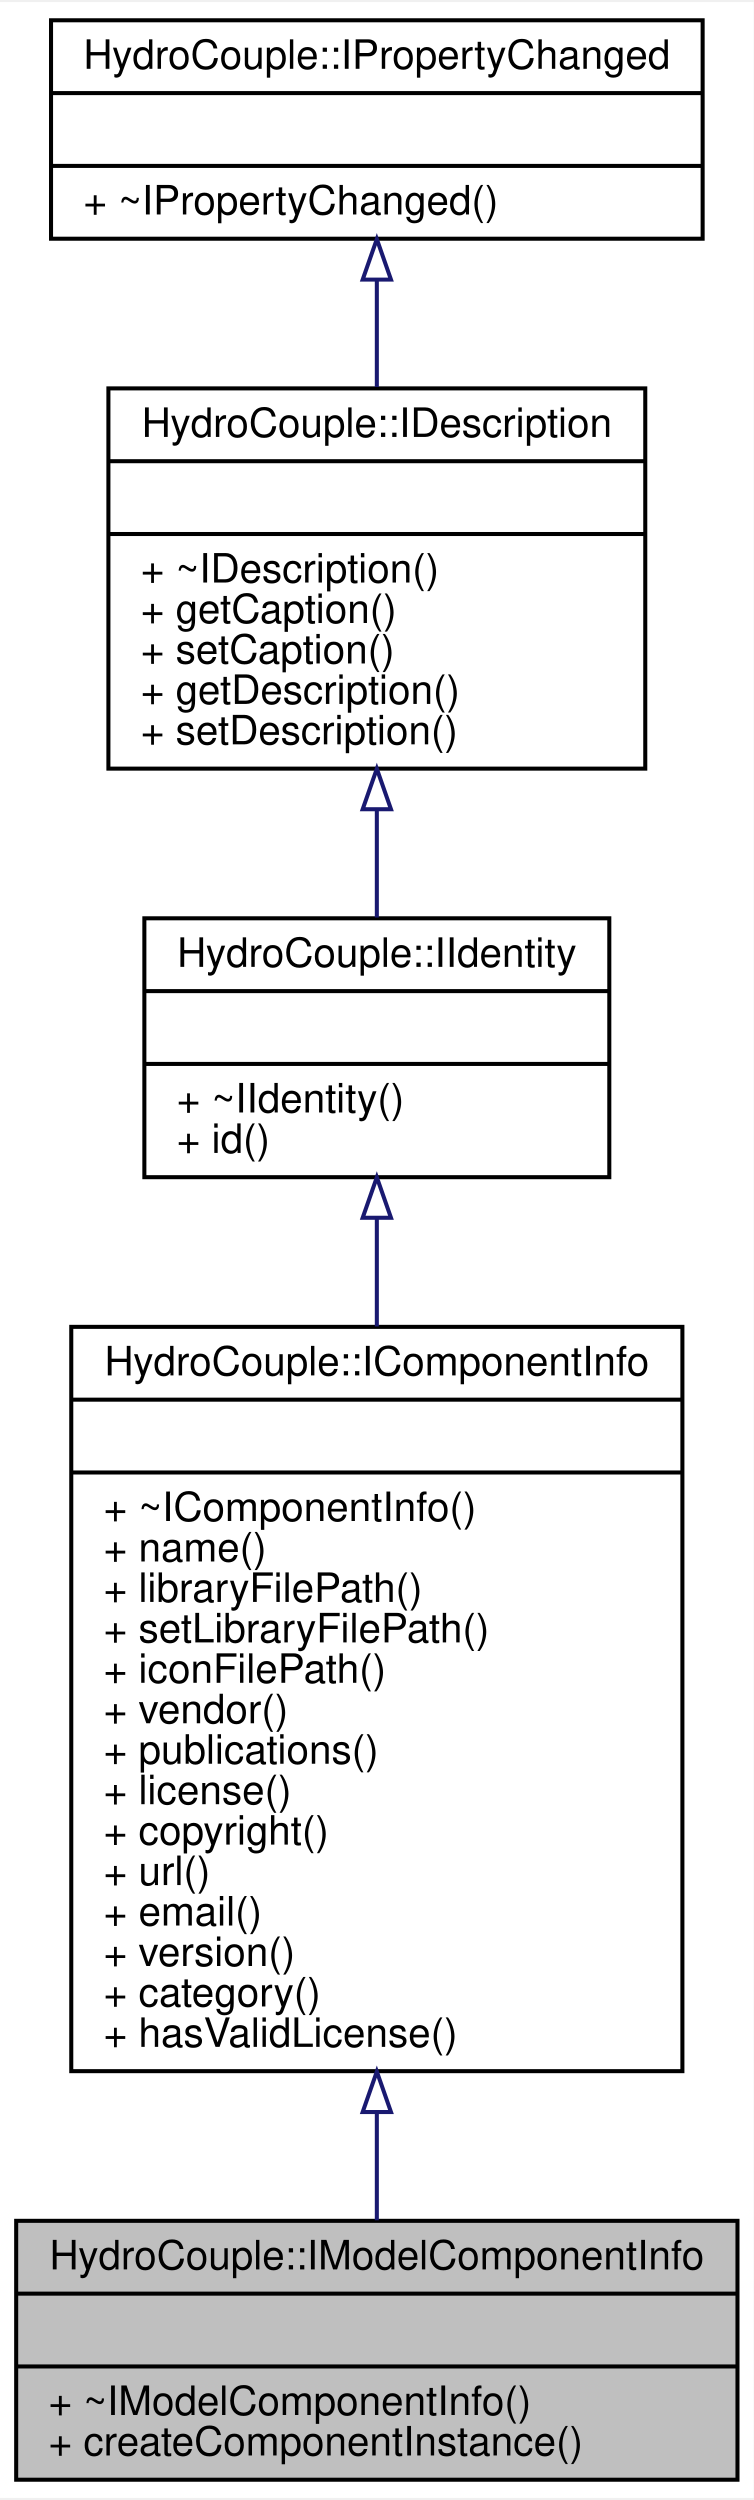
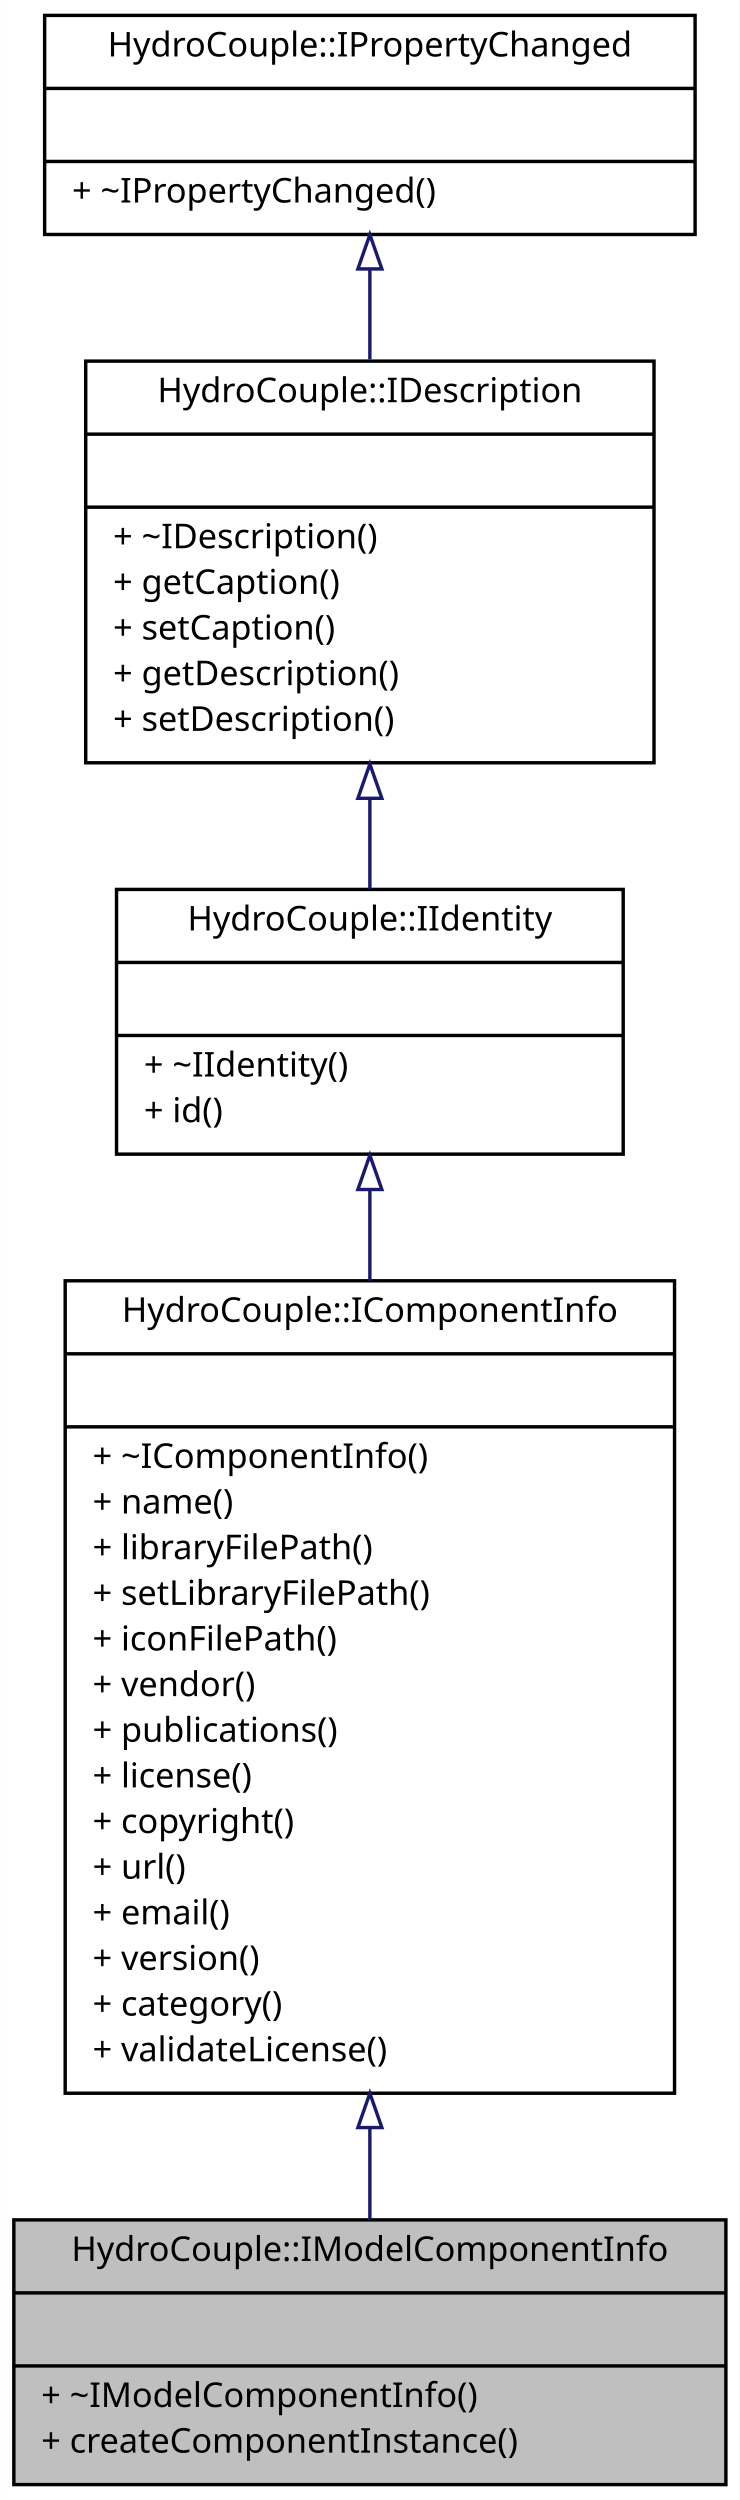
- <svg xmlns="http://www.w3.org/2000/svg" xmlns:xlink="http://www.w3.org/1999/xlink" width="186pt" height="617pt" viewBox="0.00 0.00 186.31 617.00">
-   <g id="graph0" class="graph" transform="scale(1 1) rotate(0) translate(4 613)">
-     <polygon fill="white" stroke="none" points="-4,4 -4,-613 182.314,-613 182.314,4 -4,4" />
+ <svg xmlns="http://www.w3.org/2000/svg" xmlns:xlink="http://www.w3.org/1999/xlink" width="216pt" height="730pt" viewBox="0.00 0.00 216.03 730.39">
+   <g id="graph0" class="graph" transform="scale(1 1) rotate(0) translate(4 726.389)">
+     <polygon fill="white" stroke="none" points="-4,4 -4,-726.389 212.031,-726.389 212.031,4 -4,4" />
    <g id="node1" class="node">
-       <polygon fill="#bfbfbf" stroke="black" points="0,-0.5 0,-64.5 178.314,-64.5 178.314,-0.5 0,-0.5" />
-       <text text-anchor="middle" x="89.157" y="-52.5" font-family="Helvetica,sans-Serif" font-size="10.00">HydroCouple::IModelComponentInfo</text>
-       <polyline fill="none" stroke="black" points="0,-46.5 178.314,-46.5 " />
-       <text text-anchor="middle" x="89.157" y="-34.5" font-family="Helvetica,sans-Serif" font-size="10.00"> </text>
-       <polyline fill="none" stroke="black" points="0,-28.5 178.314,-28.5 " />
-       <text text-anchor="start" x="8" y="-16.5" font-family="Helvetica,sans-Serif" font-size="10.00">+ ~IModelComponentInfo()</text>
-       <text text-anchor="start" x="8" y="-6.5" font-family="Helvetica,sans-Serif" font-size="10.00">+ createComponentInstance()</text>
+       <polygon fill="#bfbfbf" stroke="black" points="0,-0.5 0,-77.84 208.031,-77.84 208.031,-0.5 0,-0.5" />
+       <text text-anchor="middle" x="104.016" y="-65.84" font-family="Monaco" font-size="10.00">HydroCouple::IModelComponentInfo</text>
+       <polyline fill="none" stroke="black" points="0,-56.505 208.031,-56.505 " />
+       <text text-anchor="middle" x="104.016" y="-44.505" font-family="Monaco" font-size="10.00"> </text>
+       <polyline fill="none" stroke="black" points="0,-35.17 208.031,-35.17 " />
+       <text text-anchor="start" x="8" y="-23.17" font-family="Monaco" font-size="10.00">+ ~IModelComponentInfo()</text>
+       <text text-anchor="start" x="8" y="-9.835" font-family="Monaco" font-size="10.00">+ createComponentInstance()</text>
    </g>
    <g id="node2" class="node">
      <g id="a_node2">
        <a xlink:href="class_hydro_couple_1_1_i_component_info.html" target="_top" xlink:title="IComponentInfo interface class provides detailed metadata about a component. ">
-           <polygon fill="white" stroke="black" points="13.618,-101.5 13.618,-285.5 164.696,-285.5 164.696,-101.5 13.618,-101.5" />
-           <text text-anchor="middle" x="89.157" y="-273.5" font-family="Helvetica,sans-Serif" font-size="10.00">HydroCouple::IComponentInfo</text>
-           <polyline fill="none" stroke="black" points="13.618,-267.5 164.696,-267.5 " />
-           <text text-anchor="middle" x="89.157" y="-255.5" font-family="Helvetica,sans-Serif" font-size="10.00"> </text>
-           <polyline fill="none" stroke="black" points="13.618,-249.5 164.696,-249.5 " />
-           <text text-anchor="start" x="21.618" y="-237.5" font-family="Helvetica,sans-Serif" font-size="10.00">+ ~IComponentInfo()</text>
-           <text text-anchor="start" x="21.618" y="-227.5" font-family="Helvetica,sans-Serif" font-size="10.00">+ name()</text>
-           <text text-anchor="start" x="21.618" y="-217.5" font-family="Helvetica,sans-Serif" font-size="10.00">+ libraryFilePath()</text>
-           <text text-anchor="start" x="21.618" y="-207.5" font-family="Helvetica,sans-Serif" font-size="10.00">+ setLibraryFilePath()</text>
-           <text text-anchor="start" x="21.618" y="-197.5" font-family="Helvetica,sans-Serif" font-size="10.00">+ iconFilePath()</text>
-           <text text-anchor="start" x="21.618" y="-187.5" font-family="Helvetica,sans-Serif" font-size="10.00">+ vendor()</text>
-           <text text-anchor="start" x="21.618" y="-177.5" font-family="Helvetica,sans-Serif" font-size="10.00">+ publications()</text>
-           <text text-anchor="start" x="21.618" y="-167.5" font-family="Helvetica,sans-Serif" font-size="10.00">+ license()</text>
-           <text text-anchor="start" x="21.618" y="-157.5" font-family="Helvetica,sans-Serif" font-size="10.00">+ copyright()</text>
-           <text text-anchor="start" x="21.618" y="-147.5" font-family="Helvetica,sans-Serif" font-size="10.00">+ url()</text>
-           <text text-anchor="start" x="21.618" y="-137.5" font-family="Helvetica,sans-Serif" font-size="10.00">+ email()</text>
-           <text text-anchor="start" x="21.618" y="-127.5" font-family="Helvetica,sans-Serif" font-size="10.00">+ version()</text>
-           <text text-anchor="start" x="21.618" y="-117.5" font-family="Helvetica,sans-Serif" font-size="10.00">+ category()</text>
-           <text text-anchor="start" x="21.618" y="-107.5" font-family="Helvetica,sans-Serif" font-size="10.00">+ hasValidLicense()</text>
+           <polygon fill="white" stroke="black" points="15.002,-114.84 15.002,-352.199 193.029,-352.199 193.029,-114.84 15.002,-114.84" />
+           <text text-anchor="middle" x="104.016" y="-340.199" font-family="Monaco" font-size="10.00">HydroCouple::IComponentInfo</text>
+           <polyline fill="none" stroke="black" points="15.002,-330.864 193.029,-330.864 " />
+           <text text-anchor="middle" x="104.016" y="-318.864" font-family="Monaco" font-size="10.00"> </text>
+           <polyline fill="none" stroke="black" points="15.002,-309.529 193.029,-309.529 " />
+           <text text-anchor="start" x="23.002" y="-297.529" font-family="Monaco" font-size="10.00">+ ~IComponentInfo()</text>
+           <text text-anchor="start" x="23.002" y="-284.194" font-family="Monaco" font-size="10.00">+ name()</text>
+           <text text-anchor="start" x="23.002" y="-270.859" font-family="Monaco" font-size="10.00">+ libraryFilePath()</text>
+           <text text-anchor="start" x="23.002" y="-257.524" font-family="Monaco" font-size="10.00">+ setLibraryFilePath()</text>
+           <text text-anchor="start" x="23.002" y="-244.189" font-family="Monaco" font-size="10.00">+ iconFilePath()</text>
+           <text text-anchor="start" x="23.002" y="-230.854" font-family="Monaco" font-size="10.00">+ vendor()</text>
+           <text text-anchor="start" x="23.002" y="-217.52" font-family="Monaco" font-size="10.00">+ publications()</text>
+           <text text-anchor="start" x="23.002" y="-204.185" font-family="Monaco" font-size="10.00">+ license()</text>
+           <text text-anchor="start" x="23.002" y="-190.85" font-family="Monaco" font-size="10.00">+ copyright()</text>
+           <text text-anchor="start" x="23.002" y="-177.515" font-family="Monaco" font-size="10.00">+ url()</text>
+           <text text-anchor="start" x="23.002" y="-164.18" font-family="Monaco" font-size="10.00">+ email()</text>
+           <text text-anchor="start" x="23.002" y="-150.845" font-family="Monaco" font-size="10.00">+ version()</text>
+           <text text-anchor="start" x="23.002" y="-137.51" font-family="Monaco" font-size="10.00">+ category()</text>
+           <text text-anchor="start" x="23.002" y="-124.175" font-family="Monaco" font-size="10.00">+ validateLicense()</text>
        </a>
      </g>
    </g>
    <g id="edge1" class="edge">
-       <path fill="none" stroke="midnightblue" d="M89.157,-91.307C89.157,-81.763 89.157,-72.67 89.157,-64.639" />
-       <polygon fill="none" stroke="midnightblue" points="85.657,-91.391 89.157,-101.392 92.657,-91.391 85.657,-91.391" />
+       <path fill="none" stroke="midnightblue" d="M104.016,-104.691C104.016,-95.124 104.016,-86.028 104.016,-77.843" />
+       <polygon fill="none" stroke="midnightblue" points="100.516,-104.813 104.016,-114.813 107.516,-104.813 100.516,-104.813" />
    </g>
    <g id="node3" class="node">
      <g id="a_node3">
-         <a xlink:href="class_hydro_couple_1_1_i_identity.html" target="_top" xlink:title="IIdentity interface class defines a method to get the Id of an HydroCouple entity.  IIdentity extends the IDescription interface class, and therefore has, next to the id, a caption and a description. ">
-           <polygon fill="white" stroke="black" points="31.687,-322.5 31.687,-386.5 146.627,-386.5 146.627,-322.5 31.687,-322.5" />
-           <text text-anchor="middle" x="89.157" y="-374.5" font-family="Helvetica,sans-Serif" font-size="10.00">HydroCouple::IIdentity</text>
-           <polyline fill="none" stroke="black" points="31.687,-368.5 146.627,-368.5 " />
-           <text text-anchor="middle" x="89.157" y="-356.5" font-family="Helvetica,sans-Serif" font-size="10.00"> </text>
-           <polyline fill="none" stroke="black" points="31.687,-350.5 146.627,-350.5 " />
-           <text text-anchor="start" x="39.687" y="-338.5" font-family="Helvetica,sans-Serif" font-size="10.00">+ ~IIdentity()</text>
-           <text text-anchor="start" x="39.687" y="-328.5" font-family="Helvetica,sans-Serif" font-size="10.00">+ id()</text>
+         <a xlink:href="class_hydro_couple_1_1_i_identity.html" target="_top" xlink:title="IIdentity interface class defines a method to get the Id of an HydroCouple entity. ">
+           <polygon fill="white" stroke="black" points="30.005,-389.199 30.005,-466.539 178.026,-466.539 178.026,-389.199 30.005,-389.199" />
+           <text text-anchor="middle" x="104.016" y="-454.539" font-family="Monaco" font-size="10.00">HydroCouple::IIdentity</text>
+           <polyline fill="none" stroke="black" points="30.005,-445.204 178.026,-445.204 " />
+           <text text-anchor="middle" x="104.016" y="-433.204" font-family="Monaco" font-size="10.00"> </text>
+           <polyline fill="none" stroke="black" points="30.005,-423.869 178.026,-423.869 " />
+           <text text-anchor="start" x="38.005" y="-411.869" font-family="Monaco" font-size="10.00">+ ~IIdentity()</text>
+           <text text-anchor="start" x="38.005" y="-398.534" font-family="Monaco" font-size="10.00">+ id()</text>
        </a>
      </g>
    </g>
    <g id="edge2" class="edge">
-       <path fill="none" stroke="midnightblue" d="M89.157,-312.332C89.157,-303.988 89.157,-294.903 89.157,-285.601" />
-       <polygon fill="none" stroke="midnightblue" points="85.657,-312.466 89.157,-322.466 92.657,-312.466 85.657,-312.466" />
+       <path fill="none" stroke="midnightblue" d="M104.016,-378.717C104.016,-370.411 104.016,-361.463 104.016,-352.235" />
+       <polygon fill="none" stroke="midnightblue" points="100.516,-378.867 104.016,-388.867 107.516,-378.867 100.516,-378.867" />
    </g>
    <g id="node4" class="node">
      <g id="a_node4">
        <a xlink:href="class_hydro_couple_1_1_i_description.html" target="_top" xlink:title="IDescription interface class provides descriptive information on a HydroCouple object. ">
-           <polygon fill="white" stroke="black" points="22.798,-423.5 22.798,-517.5 155.517,-517.5 155.517,-423.5 22.798,-423.5" />
-           <text text-anchor="middle" x="89.157" y="-505.5" font-family="Helvetica,sans-Serif" font-size="10.00">HydroCouple::IDescription</text>
-           <polyline fill="none" stroke="black" points="22.798,-499.5 155.517,-499.5 " />
-           <text text-anchor="middle" x="89.157" y="-487.5" font-family="Helvetica,sans-Serif" font-size="10.00"> </text>
-           <polyline fill="none" stroke="black" points="22.798,-481.5 155.517,-481.5 " />
-           <text text-anchor="start" x="30.798" y="-469.5" font-family="Helvetica,sans-Serif" font-size="10.00">+ ~IDescription()</text>
-           <text text-anchor="start" x="30.798" y="-459.5" font-family="Helvetica,sans-Serif" font-size="10.00">+ getCaption()</text>
-           <text text-anchor="start" x="30.798" y="-449.5" font-family="Helvetica,sans-Serif" font-size="10.00">+ setCaption()</text>
-           <text text-anchor="start" x="30.798" y="-439.5" font-family="Helvetica,sans-Serif" font-size="10.00">+ getDescription()</text>
-           <text text-anchor="start" x="30.798" y="-429.5" font-family="Helvetica,sans-Serif" font-size="10.00">+ setDescription()</text>
+           <polygon fill="white" stroke="black" points="21.003,-503.539 21.003,-620.884 187.028,-620.884 187.028,-503.539 21.003,-503.539" />
+           <text text-anchor="middle" x="104.016" y="-608.884" font-family="Monaco" font-size="10.00">HydroCouple::IDescription</text>
+           <polyline fill="none" stroke="black" points="21.003,-599.549 187.028,-599.549 " />
+           <text text-anchor="middle" x="104.016" y="-587.549" font-family="Monaco" font-size="10.00"> </text>
+           <polyline fill="none" stroke="black" points="21.003,-578.214 187.028,-578.214 " />
+           <text text-anchor="start" x="29.003" y="-566.214" font-family="Monaco" font-size="10.00">+ ~IDescription()</text>
+           <text text-anchor="start" x="29.003" y="-552.879" font-family="Monaco" font-size="10.00">+ getCaption()</text>
+           <text text-anchor="start" x="29.003" y="-539.544" font-family="Monaco" font-size="10.00">+ setCaption()</text>
+           <text text-anchor="start" x="29.003" y="-526.209" font-family="Monaco" font-size="10.00">+ getDescription()</text>
+           <text text-anchor="start" x="29.003" y="-512.874" font-family="Monaco" font-size="10.00">+ setDescription()</text>
        </a>
      </g>
    </g>
    <g id="edge3" class="edge">
-       <path fill="none" stroke="midnightblue" d="M89.157,-413.212C89.157,-404.081 89.157,-394.926 89.157,-386.684" />
-       <polygon fill="none" stroke="midnightblue" points="85.657,-413.46 89.157,-423.46 92.657,-413.46 85.657,-413.46" />
+       <path fill="none" stroke="midnightblue" d="M104.016,-492.973C104.016,-483.934 104.016,-474.947 104.016,-466.687" />
+       <polygon fill="none" stroke="midnightblue" points="100.516,-493.164 104.016,-503.164 107.516,-493.164 100.516,-493.164" />
    </g>
    <g id="node5" class="node">
      <g id="a_node5">
        <a xlink:href="class_hydro_couple_1_1_i_property_changed.html" target="_top" xlink:title="IPropertyChanged interface is used to emit signal/event when a property of an object changes...">
-           <polygon fill="white" stroke="black" points="8.616,-554.5 8.616,-608.5 169.699,-608.5 169.699,-554.5 8.616,-554.5" />
-           <text text-anchor="middle" x="89.157" y="-596.5" font-family="Helvetica,sans-Serif" font-size="10.00">HydroCouple::IPropertyChanged</text>
-           <polyline fill="none" stroke="black" points="8.616,-590.5 169.699,-590.5 " />
-           <text text-anchor="middle" x="89.157" y="-578.5" font-family="Helvetica,sans-Serif" font-size="10.00"> </text>
-           <polyline fill="none" stroke="black" points="8.616,-572.5 169.699,-572.5 " />
-           <text text-anchor="start" x="16.616" y="-560.5" font-family="Helvetica,sans-Serif" font-size="10.00">+ ~IPropertyChanged()</text>
+           <polygon fill="white" stroke="black" points="9.001,-657.884 9.001,-721.889 199.03,-721.889 199.03,-657.884 9.001,-657.884" />
+           <text text-anchor="middle" x="104.016" y="-709.889" font-family="Monaco" font-size="10.00">HydroCouple::IPropertyChanged</text>
+           <polyline fill="none" stroke="black" points="9.001,-700.554 199.03,-700.554 " />
+           <text text-anchor="middle" x="104.016" y="-688.554" font-family="Monaco" font-size="10.00"> </text>
+           <polyline fill="none" stroke="black" points="9.001,-679.219 199.03,-679.219 " />
+           <text text-anchor="start" x="17.002" y="-667.219" font-family="Monaco" font-size="10.00">+ ~IPropertyChanged()</text>
        </a>
      </g>
    </g>
    <g id="edge4" class="edge">
-       <path fill="none" stroke="midnightblue" d="M89.157,-544.141C89.157,-535.716 89.157,-526.639 89.157,-517.851" />
-       <polygon fill="none" stroke="midnightblue" points="85.657,-544.392 89.157,-554.392 92.657,-544.392 85.657,-544.392" />
+       <path fill="none" stroke="midnightblue" d="M104.016,-647.563C104.016,-639.178 104.016,-630.212 104.016,-621.37" />
+       <polygon fill="none" stroke="midnightblue" points="100.516,-647.821 104.016,-657.821 107.516,-647.821 100.516,-647.821" />
    </g>
  </g>
</svg>
